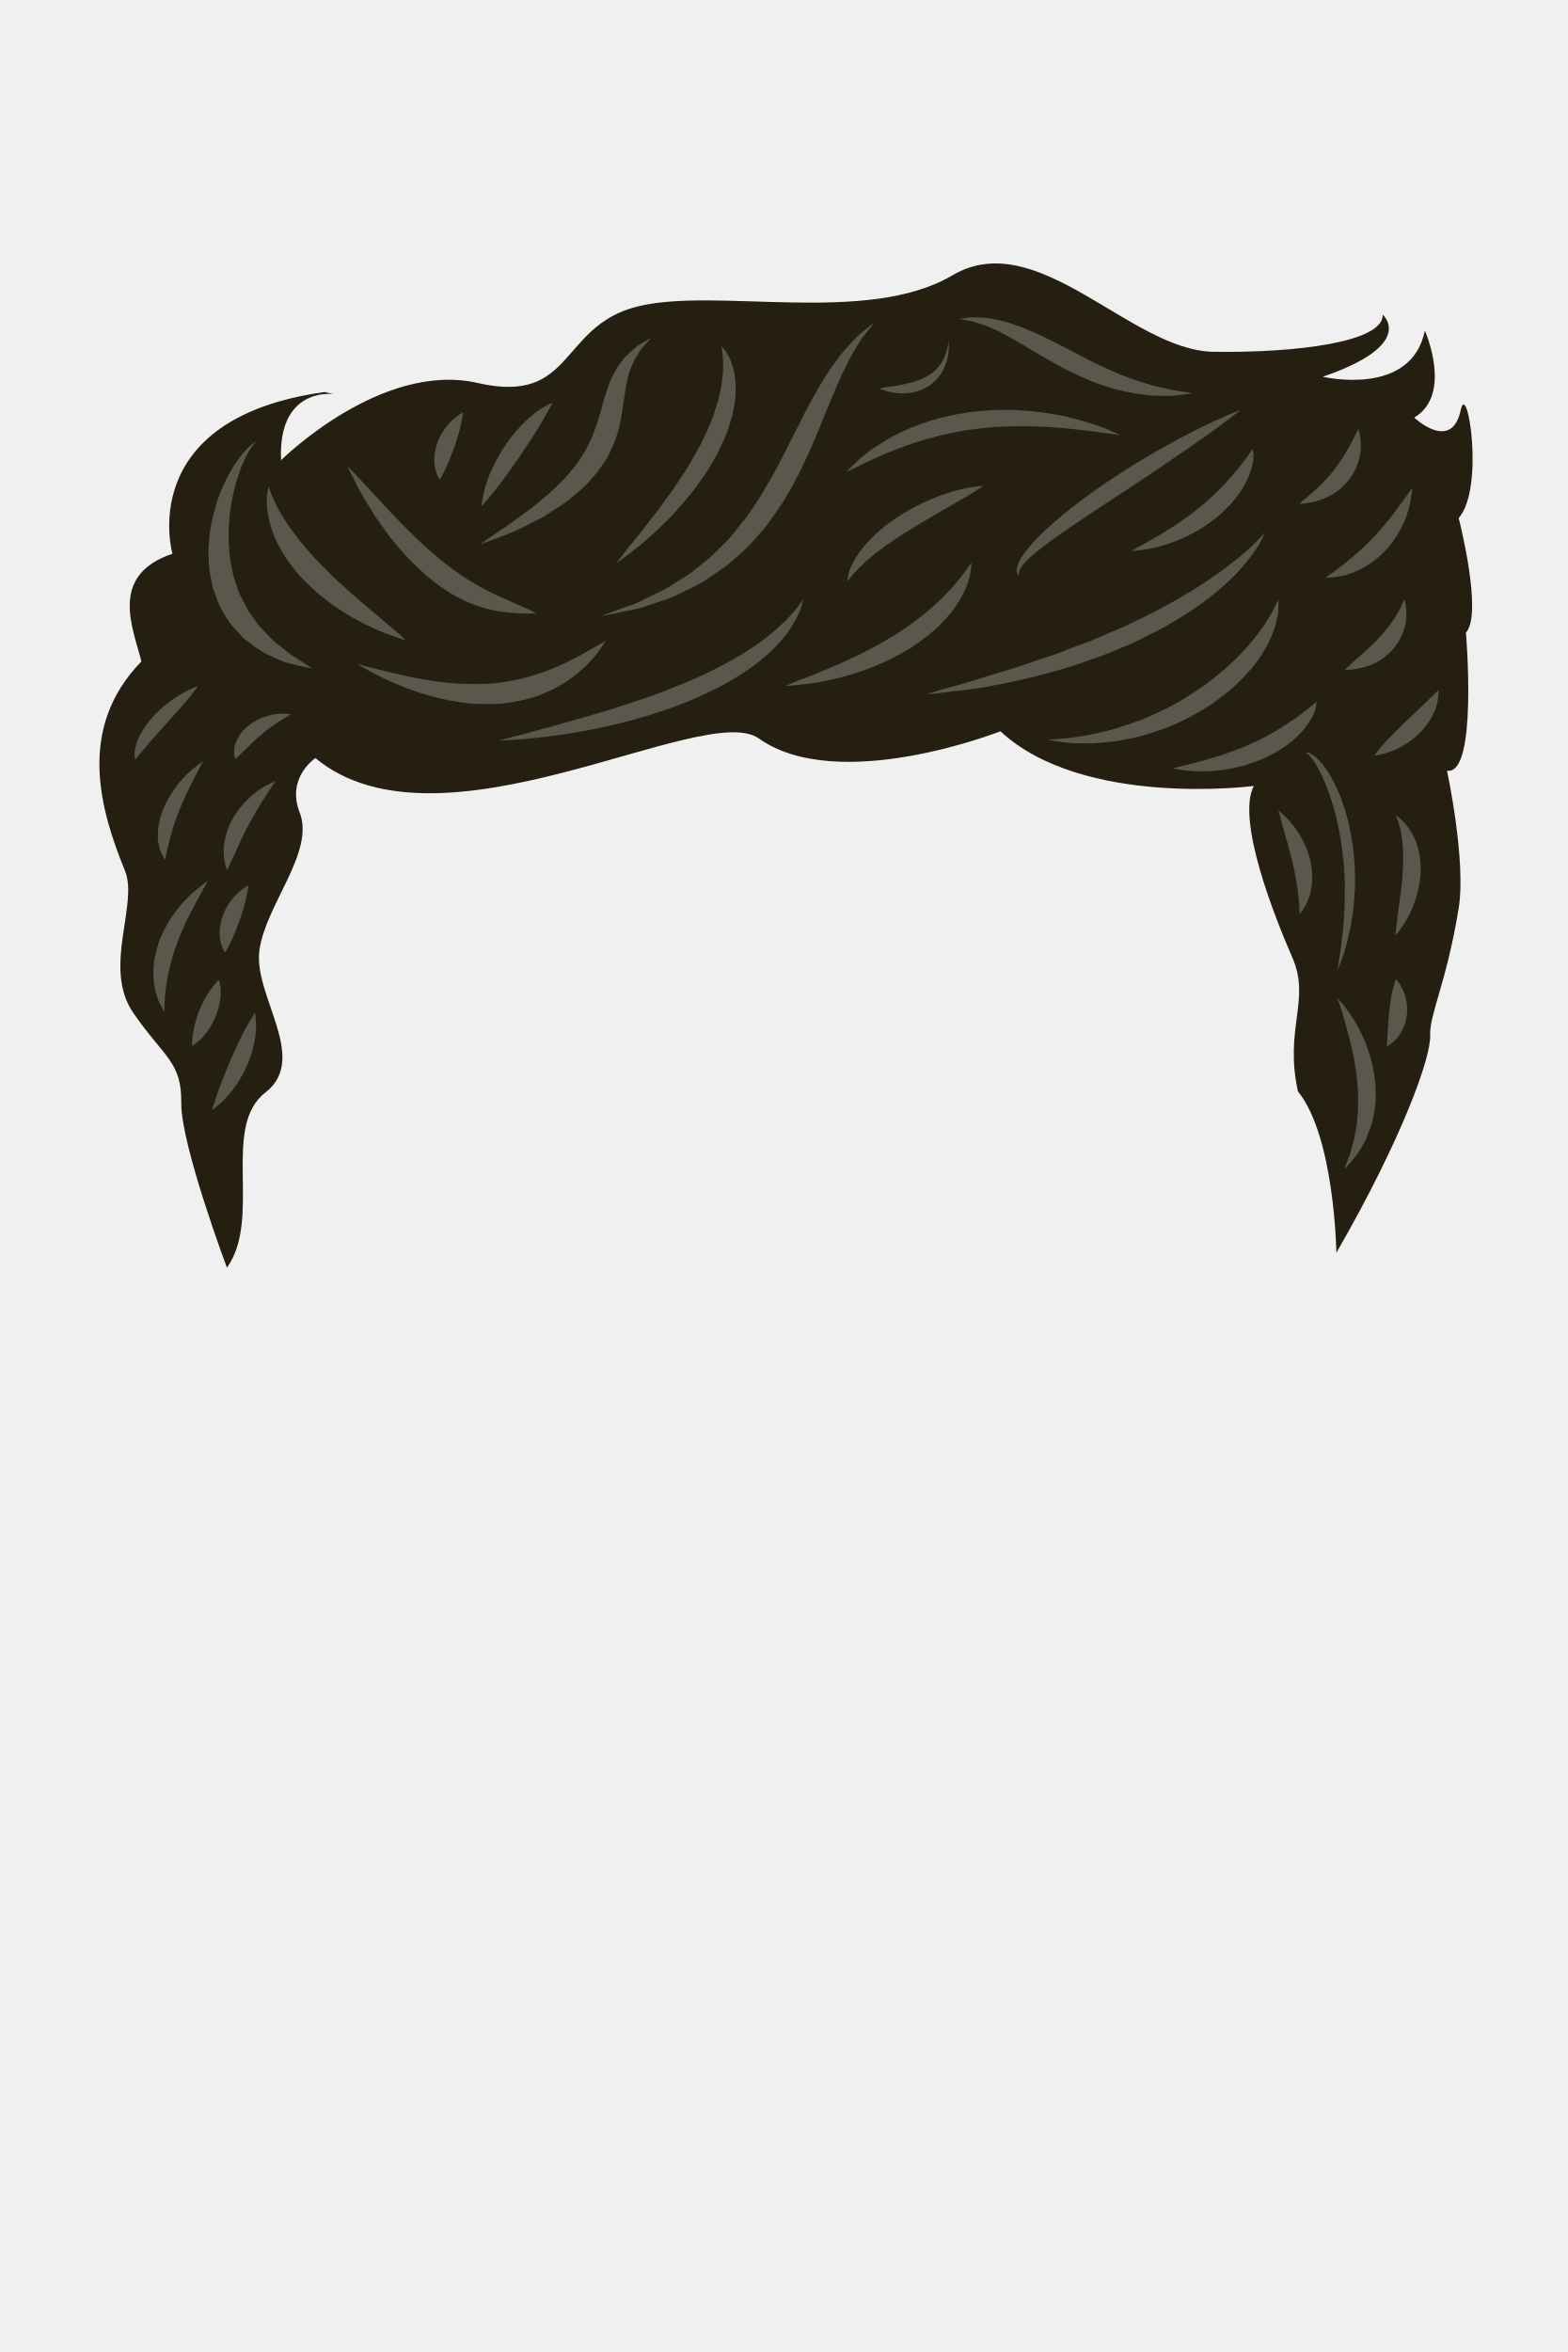
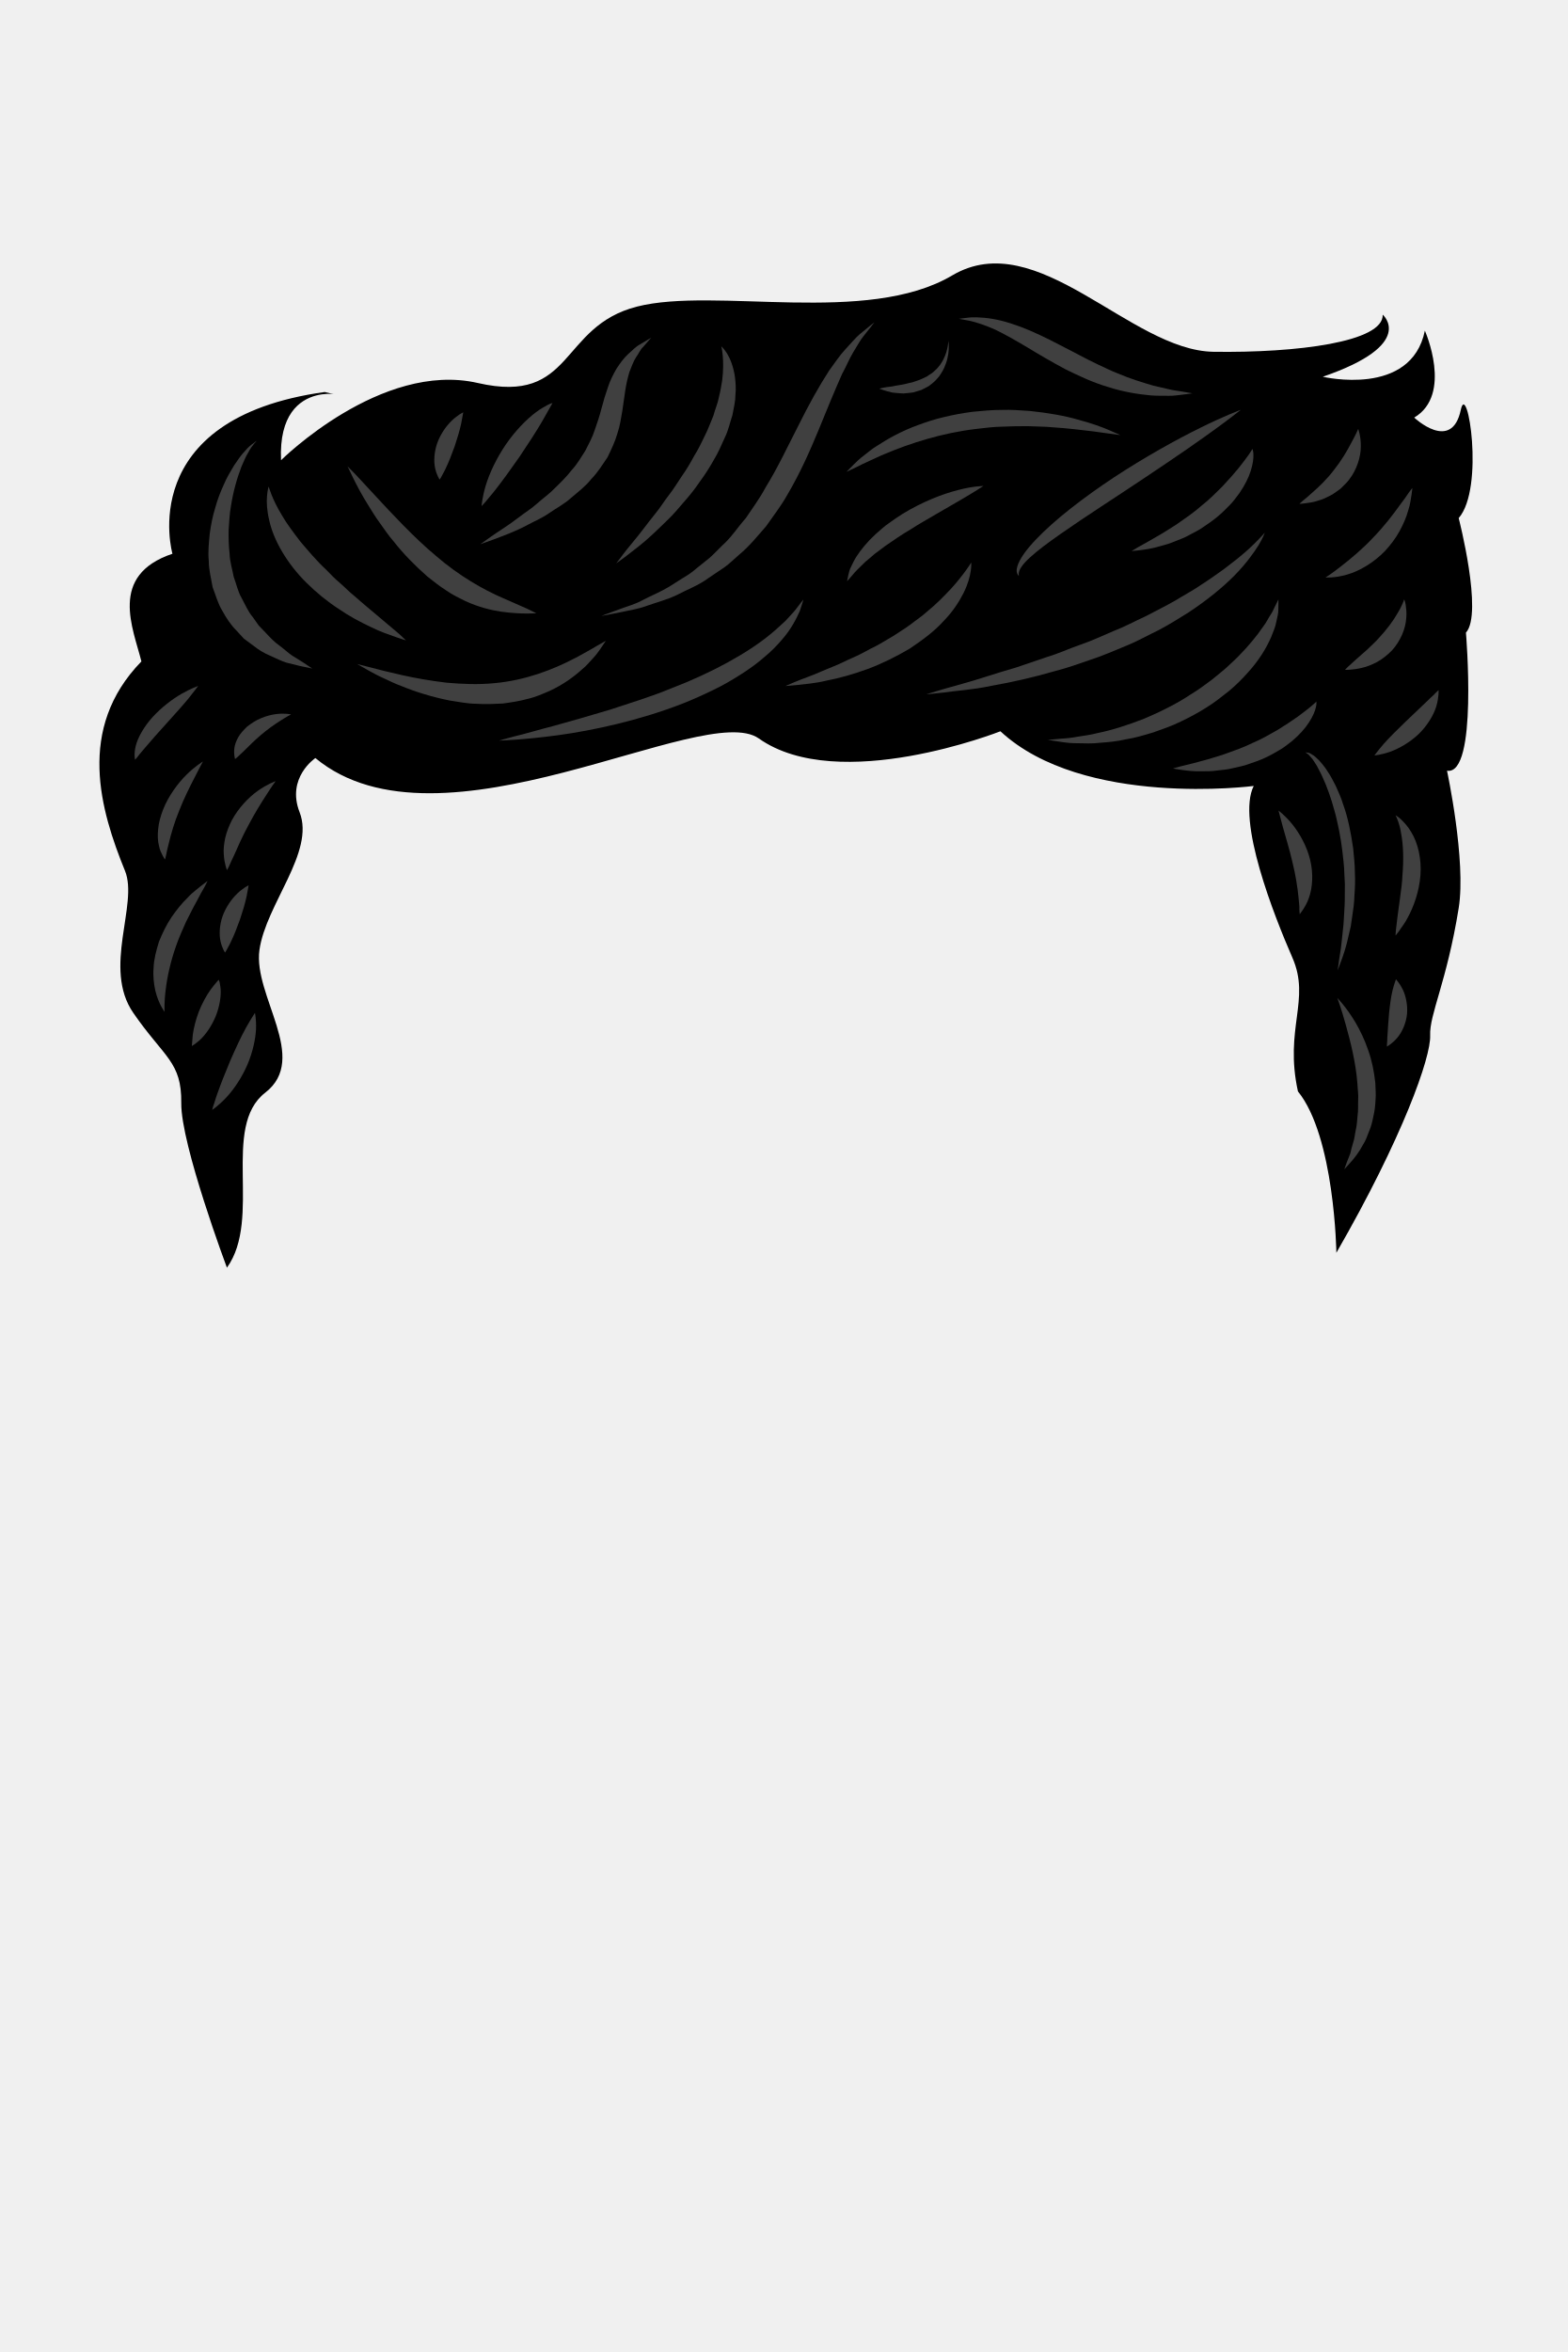
<svg xmlns="http://www.w3.org/2000/svg" id="Layer_1" version="1.1" viewBox="0 0 400 600">
  <defs>
    <style>
      .st0 {
        fill: #fff;
      }

      .st1 {
        opacity: .25;
      }

      .st2 {
-         fill: #251f12;
+         fill: $[hairColor];
      }
    </style>
  </defs>
  <g id="hair_2">
    <path id="hair" class="st2" d="M340.97,319.6c16.99-29.49,24.17-50,23.94-55.43-.22-5.42,4.22-13.58,7.28-32.52,1.95-12.1-2.98-35.04-2.98-35.04,7.93,1.3,4.83-35.22,4.83-35.22,4.43-4.88-1.85-29.22-1.85-29.22,6.68-7.68,2.19-35.41.54-27.62-2.33,11-11.89,1.98-11.89,1.98,9.94-5.9,2.72-22.18,2.72-22.18-3.49,17.11-26.05,11.76-26.05,11.76,24.1-8.28,15.29-15.84,15.29-15.84.29,6.97-21.91,9.78-43.17,9.47-21.26-.31-44.88-32.36-66.67-19.48-21.78,12.88-60.44,2.87-80.42,7.95-19.98,5.09-15.97,25.15-40.64,19.49-24.67-5.66-50.19,19.7-50.19,19.7-1.04-23.36,21.05-14.81,11.15-17.4-48.78,6.78-38.86,41.26-38.86,41.26-16.4,5.52-9.99,19.09-7.92,27.47-16.7,17.18-10.44,38.05-4.18,53.44,3.47,8.53-5.8,24.77,2.11,36.22,7.91,11.46,12.37,12.43,12.24,23s11.65,42,11.65,42c9.05-12.6-1.54-35.89,9.79-44.66,11.33-8.77-3.14-24.74-1.49-36.4,1.65-11.66,14.21-24.97,10.25-35.11-3.46-8.84,4.02-13.84,4.02-13.84,31.89,26.44,99.12-14.91,113.14-5,20.41,14.43,61.65-1.83,61.65-1.83,21.16,19.63,64.63,13.95,64.63,13.95-4.43,8.76,5.19,33.08,9.88,43.83,4.69,10.75-2.12,18.01,1.4,34.08,9.4,11.59,9.81,41.18,9.81,41.18Z" />
    <g id="details" class="st1">
      <path class="st0" d="M223.11,82.21s-.96,1.31-2.77,3.53c-.92,1.11-1.64,2.57-2.65,4.15-.98,1.59-1.74,3.55-2.85,5.55-1.84,4.16-3.85,9.01-6,14.31-2.18,5.27-4.67,10.92-7.93,16.44-1.53,2.77-3.6,5.41-5.44,8.06-2.22,2.52-4.23,5.07-6.85,7.23-1.28,1.09-2.38,2.24-3.74,3.21-1.39.94-2.75,1.86-4.08,2.75-2.5,1.89-5.66,3.03-8.15,4.37-2.61,1.24-5.38,1.94-7.63,2.74-2.23.85-4.45,1.12-6.15,1.53-3.47.71-5.43,1.05-5.43,1.05,0,0,1.82-.72,4.99-1.85,1.56-.6,3.59-1.1,5.55-2.19,1.97-1.05,4.38-2,6.66-3.36,1.11-.7,2.27-1.44,3.47-2.2,1.24-.72,2.45-1.51,3.52-2.47,1.12-.9,2.28-1.83,3.46-2.78,1.11-.99,2.12-2.08,3.21-3.14,2.32-2.05,3.9-4.61,5.99-6.95,1.68-2.54,3.57-5.04,4.99-7.74,3.24-5.24,5.79-10.77,8.45-15.92,2.56-5.17,5.24-10.01,7.86-14.04,1.45-1.99,2.66-3.82,4.09-5.36,1.45-1.52,2.54-2.91,3.69-3.88,2.33-1.95,3.73-3.03,3.73-3.03Z" />
      <path class="st0" d="M166.19,86.11s-.75.85-2.05,2.35c-.78.7-1.14,1.73-1.89,2.74-.66,1.03-1.11,2.35-1.65,3.69-.42,1.4-.78,2.92-1.04,4.58-.25,1.69-.5,3.47-.77,5.32-.32,1.86-.6,3.87-1.28,5.85-.57,2.01-1.53,4.01-2.5,6.01-1.29,1.9-2.48,3.85-4.14,5.55-1.42,1.82-3.38,3.29-5.12,4.78-1.67,1.54-3.8,2.65-5.56,3.87-1.74,1.25-3.76,2.08-5.45,2.99-3.38,1.84-6.59,2.92-8.74,3.76-2.19.78-3.44,1.23-3.44,1.23,0,0,1-.71,2.74-1.95,1.73-1.23,4.39-2.82,7.18-4.98,1.38-1.09,3.09-2.11,4.53-3.42,1.44-1.3,3.21-2.52,4.61-4,1.48-1.44,2.99-2.92,4.23-4.54,1.45-1.54,2.4-3.29,3.5-4.97.9-1.75,1.84-3.5,2.42-5.33.65-1.81,1.24-3.63,1.71-5.46.47-1.81,1.01-3.62,1.61-5.32.55-1.72,1.36-3.33,2.2-4.78.94-1.43,1.85-2.71,2.96-3.73,1.15-1,2-1.95,2.99-2.46,1.89-1.13,2.96-1.77,2.96-1.77Z" />
      <path class="st0" d="M88.68,118.97s.73.74,2,2.02c1.23,1.32,2.98,3.22,5.09,5.49,2.06,2.26,4.51,4.84,7.12,7.52,2.63,2.67,5.45,5.41,8.39,7.84,5.81,5.04,12.09,8.61,17.11,10.76,2.53,1.11,4.64,2.04,6.12,2.69,1.48.73,2.33,1.15,2.33,1.15,0,0-3.56.34-8.94-.4-2.69-.39-5.84-1.19-9.12-2.68-1.61-.82-3.32-1.59-4.93-2.74-1.65-1.04-3.24-2.31-4.83-3.57-3.09-2.72-6.05-5.71-8.55-8.9-1.32-1.49-2.42-3.18-3.52-4.7-1.11-1.49-2.06-3.06-2.94-4.49-1.8-2.82-3.07-5.35-3.96-7.14-.87-1.82-1.37-2.85-1.37-2.85Z" />
      <path class="st0" d="M41.98,258.11s-1.54-2.01-2.35-5.4c-.37-1.68-.62-3.69-.44-5.82.07-2.15.67-4.4,1.36-6.63.87-2.2,1.92-4.34,3.2-6.27,1.33-1.9,2.69-3.62,4.11-4.97,1.27-1.42,2.74-2.4,3.6-3.15.92-.73,1.49-1.11,1.49-1.11,0,0-.24.55-.74,1.46-.52.9-1.25,2.17-2.03,3.71-.86,1.51-1.72,3.3-2.69,5.18-.85,1.91-1.77,3.93-2.49,5.99-1.48,4.1-2.38,8.3-2.74,11.53-.41,3.23-.27,5.48-.27,5.48Z" />
      <path class="st0" d="M51.77,194.29s-.93,1.67-2.11,4.04c-1.22,2.36-2.75,5.4-3.92,8.42-1.25,3.02-2.12,6.05-2.68,8.42-.29,1.19-.57,2.22-.67,2.92-.15.72-.3,1.17-.3,1.17,0,0-.24-.31-.55-.91-.28-.61-.8-1.47-.99-2.65-.31-1.15-.36-2.6-.2-4.18.14-1.59.61-3.32,1.28-5.04,1.37-3.45,3.78-6.72,6-8.89,2.22-2.19,4.11-3.3,4.11-3.3Z" />
      <path class="st0" d="M184.03,88.33s.66.57,1.48,1.85c.79,1.28,1.63,3.32,2.02,6.02.15,1.36.3,2.86.12,4.51,0,1.63-.43,3.4-.78,5.24-.63,1.82-.98,3.75-1.92,5.65-.85,1.91-1.69,3.86-2.83,5.75-1.07,1.91-2.26,3.77-3.58,5.55-1.22,1.82-2.6,3.54-4.02,5.14-1.4,1.61-2.7,3.21-4.15,4.57-1.4,1.4-2.78,2.69-4.04,3.87-2.51,2.37-4.94,4.09-6.52,5.35-1.63,1.23-2.58,1.9-2.58,1.9,0,0,.67-.89,1.84-2.43,1.15-1.55,2.99-3.62,4.96-6.19.98-1.29,2.03-2.68,3.2-4.11,1.19-1.42,2.15-3.04,3.37-4.61,1.24-1.57,2.26-3.26,3.38-4.94,1.19-1.67,2.21-3.4,3.14-5.15,1.1-1.72,1.91-3.47,2.74-5.19.88-1.72,1.45-3.42,2.17-5.07.42-1.63,1.16-3.26,1.41-4.76.39-1.52.62-2.94.83-4.27.67-5.28-.23-8.69-.23-8.69Z" />
      <path class="st0" d="M322.7,135.92s-.38,1.19-1.57,3.16c-1.23,1.94-3.16,4.69-6.13,7.71-2.96,3.01-6.94,6.26-11.66,9.39-2.41,1.51-4.92,3.09-7.62,4.52-2.79,1.33-5.48,2.88-8.46,4.08-2.97,1.2-5.86,2.51-8.92,3.49-3.02,1.04-5.96,2.11-8.96,2.87-5.89,1.72-11.55,2.96-16.47,3.82-4.84,1.04-9.11,1.24-11.97,1.69-2.9.34-4.57.47-4.57.47,0,0,1.54-.51,4.26-1.3,2.7-.81,6.64-1.78,11.17-3.27,2.28-.72,4.74-1.49,7.37-2.24,2.56-.87,5.25-1.78,8.04-2.73,2.85-.84,5.52-2.11,8.42-3.1,2.92-.99,5.63-2.3,8.45-3.48,2.89-1.1,5.47-2.54,8.19-3.77,2.59-1.35,5.18-2.65,7.58-4.01,2.31-1.43,4.71-2.69,6.72-4.1,2.11-1.34,3.97-2.7,5.72-3.94,1.64-1.31,3.27-2.46,4.54-3.58,1.33-1.09,2.39-2.1,3.25-2.94,1.71-1.69,2.59-2.73,2.59-2.73Z" />
      <path class="st0" d="M154.59,163.46s-.53.78-1.46,2.16c-.48.67-1.04,1.5-1.85,2.33-.8.83-1.61,1.9-2.74,2.78-2.12,1.93-4.88,3.94-8.32,5.53-1.75.74-3.54,1.57-5.6,2.03-2,.56-4.16.89-6.34,1.18-2.25.11-4.5.23-6.81.06-2.26-.01-4.6-.52-6.8-.84-4.45-.89-8.62-2.19-12.12-3.63-1.76-.63-3.34-1.44-4.74-2.08-1.4-.62-2.6-1.29-3.59-1.83-1.95-1.11-3.07-1.74-3.07-1.74,0,0,1.16.29,3.19.8,2.01.56,4.88,1.25,8.25,2.02,3.38.76,7.25,1.44,11.3,1.92,4.02.36,8.23.53,12.21.13,8.02-.71,15.09-3.53,20.13-6.15,1.31-.6,2.36-1.31,3.41-1.84,1.02-.54,1.9-1.08,2.62-1.51,1.48-.83,2.32-1.31,2.32-1.31Z" />
      <path class="st0" d="M285.84,110.99s-1.19-.16-3.27-.44c-2.09-.32-4.96-.69-8.44-1.06-1.73-.21-3.61-.34-5.58-.49-1.96-.2-4.06-.16-6.18-.28-2.14-.01-4.33.01-6.54.12-2.22.03-4.45.31-6.65.57-8.88,1.02-17.2,3.77-23.22,6.32-1.54.6-2.83,1.29-4.08,1.82-1.24.54-2.26,1.07-3.12,1.5-1.76.84-2.77,1.32-2.77,1.32,0,0,.67-.72,1.93-1.96.64-.61,1.39-1.39,2.43-2.15,1.03-.77,2.09-1.74,3.51-2.58,2.72-1.78,6.18-3.72,10.37-5.24,2.08-.77,4.3-1.51,6.65-2.05,2.35-.57,4.78-1.02,7.26-1.34,2.48-.24,4.99-.49,7.45-.48,2.47-.1,4.88.13,7.19.27,4.61.48,8.82,1.21,12.23,2.2,3.43.9,6.21,1.92,7.99,2.69,1.81.8,2.84,1.25,2.84,1.25Z" />
      <path class="st0" d="M74.27,182.25s-1.28.66-2.78,1.64c-1.54.96-3.29,2.22-4.89,3.58-.82.67-1.55,1.4-2.31,2.09-.7.71-1.41,1.38-2.02,1.99-.66.62-1.2,1.14-1.59,1.5-.4.37-.7.58-.7.58,0,0-.39-1.1-.18-2.75.09-.83.42-1.77.95-2.74.54-.97,1.39-1.92,2.35-2.82,1.09-.82,2.23-1.61,3.55-2.12,1.26-.55,2.59-.87,3.74-1.03,2.34-.3,3.88.08,3.88.08Z" />
      <path class="st0" d="M63.44,225.86s-.22,1.19-.53,2.86c-.35,1.66-.98,3.77-1.68,5.85-.74,2.07-1.56,4.13-2.33,5.72-.35.79-.82,1.47-1.02,1.95-.26.48-.47.76-.47.76,0,0-.75-1.11-1.14-2.87-.39-1.75-.27-4.12.51-6.37.8-2.26,2.25-4.37,3.72-5.78.71-.72,1.52-1.24,2.01-1.61.56-.38.94-.51.94-.51Z" />
      <path class="st0" d="M70.32,199.28s-1.06,1.44-2.38,3.54c-1.37,2.08-3.03,4.81-4.49,7.58-1.52,2.76-2.77,5.61-3.74,7.82-.51,1.1-.98,2.03-1.24,2.7-.31.66-.55,1.05-.55,1.05,0,0-.68-1.57-.82-4-.11-1.22.04-2.64.35-4.14.33-1.51.95-3.08,1.72-4.61,1.64-3.04,4.21-5.79,6.64-7.5,2.43-1.72,4.51-2.44,4.51-2.44Z" />
      <path class="st0" d="M65.05,258.4s.38,1.69.27,4.2c-.13,2.5-.83,5.8-2.18,8.97-1.36,3.17-3.37,6.21-5.31,8.3-1.94,2.1-3.68,3.27-3.68,3.27,0,0,.08-.43.31-1.15.29-.69.52-1.73.96-2.9.83-2.37,2.04-5.44,3.33-8.5,1.33-3.05,2.74-6.1,4-8.39,1.28-2.28,2.3-3.81,2.3-3.81Z" />
      <path class="st0" d="M50.56,174.99s-.96,1.33-2.44,3.16c-1.49,1.82-3.57,4.1-5.59,6.35-2.05,2.24-4.01,4.47-5.51,6.24-.69.89-1.45,1.63-1.81,2.19-.43.55-.75.88-.75.88,0,0-.36-1.36.17-3.51.52-2.13,2.09-4.92,4.32-7.39,2.25-2.46,5.06-4.59,7.41-5.94,2.37-1.35,4.19-1.97,4.19-1.97Z" />
      <path class="st0" d="M55.79,249.94s.18.27.28.8c.06.52.26,1.26.25,2.11.04,1.72-.35,3.95-1.17,6.11-.84,2.15-2.13,4.22-3.48,5.67-1.35,1.46-2.72,2.21-2.72,2.21,0,0,.08-1.2.24-2.86.22-1.66.74-3.81,1.54-5.91.83-2.1,1.95-4.14,3.03-5.64,1.12-1.5,2.03-2.49,2.03-2.49Z" />
      <path class="st0" d="M338.22,147.32s1.76-1.11,4.09-2.97c1.18-.91,2.52-1.99,3.9-3.21,1.38-1.22,2.81-2.54,4.14-3.99,2.74-2.79,5.16-5.96,6.94-8.45.92-1.22,1.69-2.27,2.18-3.05.53-.75.89-1.15.89-1.15,0,0-.03.61-.19,1.64-.19,1-.32,2.55-.88,4.14-.45,1.68-1.24,3.46-2.21,5.26-.99,1.79-2.28,3.49-3.71,5.04-2.93,3.03-6.61,5.15-9.71,6.01-3.1.9-5.44.73-5.44.73Z" />
      <path class="st0" d="M346.55,109.42s.71,1.85.67,4.47c0,2.61-.98,5.89-3.04,8.53-.49.67-1.14,1.24-1.71,1.83-.55.62-1.34,1.02-1.97,1.52-.63.5-1.43.8-2.1,1.15-.66.37-1.41.58-2.07.79-1.29.47-2.58.56-3.41.7-.85.11-1.36.12-1.36.12,0,0,.29-.32.85-.78.59-.43,1.34-1.11,2.22-1.9,1.79-1.54,3.98-3.63,5.75-5.98,1.84-2.31,3.36-4.86,4.41-6.91,1.12-2.02,1.76-3.53,1.76-3.53Z" />
      <path class="st0" d="M358.29,152.92s.23.48.37,1.34c.11.83.3,2.07.15,3.41-.17,2.75-1.51,5.93-3.69,8.3-1.13,1.14-2.38,2.14-3.71,2.88-1.34.71-2.67,1.25-3.91,1.52-2.46.59-4.31.51-4.31.51,0,0,.26-.32.76-.79.5-.45,1.2-1.09,2.05-1.87.86-.73,1.8-1.62,2.84-2.5.97-.96,2.05-1.9,3-2.98,1.94-2.08,3.67-4.37,4.76-6.33,1.19-1.91,1.68-3.51,1.68-3.51Z" />
      <path class="st0" d="M356.09,207.98s.58.31,1.35,1.02c.74.71,1.79,1.79,2.61,3.22,1.77,2.84,2.7,7.01,2.38,11.08-.32,4.08-1.71,8.03-3.27,10.83-.7,1.42-1.65,2.51-2.13,3.31-.56.78-.94,1.21-.94,1.21,0,0-.01-.52.08-1.39.1-.86.25-2.1.43-3.58.2-1.45.42-3.14.67-4.95.24-1.79.51-3.7.58-5.6.32-3.79.22-7.56-.33-10.39-.41-2.86-1.43-4.75-1.43-4.75Z" />
      <path class="st0" d="M350.68,192.72s.92-1.26,2.37-2.94c1.47-1.67,3.53-3.69,5.59-5.68,2.08-1.98,4.16-3.96,5.71-5.44.74-.79,1.53-1.36,1.92-1.87.46-.47.79-.72.79-.72,0,0,.11,1.8-.59,4.14-.71,2.32-2.35,4.98-4.54,7.09-2.21,2.09-4.93,3.64-7.19,4.46-2.29.81-4.06.96-4.06.96Z" />
      <path class="st0" d="M356.17,249.81s.96,1,1.76,2.63c.77,1.63,1.27,3.9,1.08,6.2-.22,2.29-1.2,4.56-2.47,6.08-1.29,1.52-2.65,2.26-2.65,2.26,0,0-.03-.32.01-.82.11-.48.02-1.21.12-2,.09-1.61.23-3.66.41-5.74.21-2.07.49-4.18.89-5.81.42-1.63.86-2.79.86-2.79Z" />
      <path class="st0" d="M341.23,254.59s2.32,2.35,4.66,6.31c1.15,1.98,2.32,4.36,3.2,6.99.95,2.62,1.52,5.49,1.83,8.38.02,1.45.2,2.9.05,4.33-.06,1.43-.22,2.84-.55,4.19-.26,1.35-.58,2.65-1.11,3.85-.47,1.2-.85,2.35-1.51,3.34-1.07,2.04-2.34,3.6-3.3,4.66-.92,1.07-1.49,1.64-1.49,1.64,0,0,.22-.71.68-1.9.23-.59.52-1.3.84-2.12.2-.85.42-1.79.74-2.8.36-1,.42-2.13.68-3.29.28-1.16.32-2.4.45-3.68.2-1.27.08-2.6.14-3.94.1-1.34-.14-2.71-.19-4.07-.4-5.46-1.82-10.91-2.96-15.01-1.13-4.11-2.16-6.88-2.16-6.88Z" />
      <path class="st0" d="M326.2,206.77s1.74,1.28,3.58,3.56c1.82,2.28,3.69,5.57,4.52,9.07.85,3.49.6,7.13-.35,9.71-.44,1.3-1.09,2.32-1.54,3.02-.46.7-.78,1.08-.78,1.08,0,0-.07-.46-.1-1.21.07-.75-.12-1.83-.21-3.07-.24-2.5-.74-5.73-1.54-8.95-.73-3.23-1.76-6.46-2.44-8.96-.68-2.55-1.13-4.24-1.13-4.24Z" />
      <path class="st0" d="M241.98,86.87s.11.55.11,1.59c0,.52-.04,1.15-.14,1.87-.12.7-.28,1.51-.56,2.29-.27.78-.62,1.62-1.07,2.32-.23.35-.45.74-.7,1.08-.27.3-.54.61-.81.92-.56.61-1.18,1.05-1.81,1.54-.65.33-1.3.74-1.97,1.02-.67.2-1.34.4-2.01.6-.66.12-1.32.15-1.95.22-.63.11-1.24,0-1.82-.03-.58-.03-1.12-.1-1.62-.16-1.99-.45-3.29-.99-3.29-.99,0,0,1.34-.37,3.3-.56.49-.11,1.02-.22,1.58-.3.56-.11,1.15-.15,1.74-.32.6-.14,1.22-.33,1.85-.43.62-.21,1.24-.43,1.87-.65.62-.23,1.21-.57,1.82-.84.55-.43,1.16-.68,1.66-1.16.51-.45,1.01-.89,1.42-1.45.23-.24.41-.54.59-.83.18-.28.38-.54.51-.86.31-.59.53-1.2.74-1.77.16-.59.31-1.12.39-1.59.17-.93.19-1.51.19-1.51Z" />
      <path class="st0" d="M316.58,104.56s-3.64,2.92-9.25,6.89c-5.6,4-13.16,9.06-20.7,14.05-7.55,4.97-15.11,9.88-20.4,13.88-2.63,2.01-4.68,3.82-5.62,5.25-1.01,1.45-.58,2.36-.64,2.36,0,0-.12-.18-.35-.51-.2-.34-.35-1.05-.05-1.96.51-1.85,2.29-4.32,4.7-6.84,4.84-5.11,12.27-10.81,19.97-15.91,7.72-5.07,15.75-9.55,21.91-12.58,6.15-3.06,10.43-4.64,10.43-4.64Z" />
      <path class="st0" d="M304.24,100.34s-1.05.17-2.88.38c-.93.07-2,.31-3.33.25-1.31-.02-2.87.03-4.51-.11-3.24-.3-7.06-.92-10.79-2.14-3.84-1.11-7.46-2.84-10.98-4.57-3.42-1.84-6.66-3.72-9.6-5.52-2.96-1.77-5.69-3.31-8.18-4.52-2.51-1.12-4.78-1.88-6.5-2.26-1.78-.33-2.79-.52-2.79-.52,0,0,1.01-.16,2.93-.36,1.9-.1,4.72.07,7.88.84,3.12.79,6.53,2.09,9.86,3.67,3.34,1.55,6.64,3.39,9.98,5.07,1.64.86,3.27,1.73,4.93,2.49,1.66.76,3.24,1.57,4.88,2.19,3.2,1.38,6.37,2.34,9.18,3.16,1.42.33,2.73.63,3.89.9,1.16.31,2.32.39,3.21.56,1.81.29,2.84.49,2.84.49Z" />
      <path class="st0" d="M250.92,123.98s-2.46,1.62-6.01,3.67c-1.75,1.02-3.8,2.2-5.99,3.47-2.14,1.29-4.46,2.53-6.64,3.97-2.26,1.3-4.36,2.79-6.35,4.15-.96.72-1.89,1.42-2.78,2.08-.82.71-1.6,1.39-2.38,2.02-1.34,1.34-2.64,2.52-3.33,3.45-.83.94-1.3,1.48-1.3,1.48,0,0,.08-.58.34-1.68.16-.54.24-1.25.66-1.98.37-.75.76-1.64,1.34-2.56,1.18-1.82,2.85-3.88,4.93-5.78,1.07-.88,2.11-1.96,3.32-2.75,1.18-.85,2.39-1.72,3.63-2.47,4.99-3.05,10.21-5.07,14.1-6.04,3.9-1.03,6.46-1.03,6.46-1.03Z" />
      <path class="st0" d="M65.44,112.47c.12.02-1.13,1.04-2.14,3.04-.6.91-1.06,2.17-1.69,3.53-.5,1.4-1.09,2.97-1.53,4.67-.48,1.71-.86,3.54-1.16,5.46-.36,1.92-.42,3.91-.58,5.94-.04,2.02,0,4.07.24,6.09.05,2.09.69,3.97,1.05,5.95.68,1.82,1.08,3.83,2.05,5.46.91,1.66,1.62,3.43,2.81,4.8.52.74,1.04,1.47,1.54,2.18.61.63,1.2,1.25,1.78,1.85,1.14,1.23,2.24,2.39,3.48,3.24,1.2.89,2.2,1.85,3.23,2.55,1.07.66,2,1.23,2.76,1.71,1.52,1.02,2.38,1.6,2.38,1.6,0,0-1.11-.23-3.06-.63-.96-.24-2.14-.53-3.48-.86-1.3-.41-2.63-1.07-4.12-1.75-1.56-.61-3.03-1.54-4.46-2.67-.74-.54-1.5-1.1-2.28-1.68-.65-.7-1.31-1.42-1.98-2.15-1.42-1.41-2.54-3.14-3.56-5-1.12-1.79-1.67-3.97-2.47-6-.37-2.24-.98-4.39-.98-6.72-.24-2.26.03-4.62.24-6.88.31-2.28.74-4.51,1.4-6.63.57-2.12,1.35-4.12,2.2-5.96.77-1.83,1.78-3.49,2.65-4.93.97-1.43,1.79-2.65,2.74-3.61.82-1.01,1.57-1.58,2.12-1.97.52-.4.8-.62.8-.62Z" />
      <path class="st0" d="M68.55,124.11s.87,3.25,3.4,7.37c1.2,2.09,2.91,4.36,4.75,6.75,1.99,2.31,4.05,4.82,6.5,7.08,1.13,1.19,2.3,2.37,3.57,3.44,1.25,1.08,2.34,2.26,3.61,3.25,2.36,2.11,4.7,3.99,6.66,5.67,1.99,1.68,3.64,3.07,4.8,4.05,1.12,1.04,1.75,1.64,1.75,1.64,0,0-.95-.27-2.56-.83-1.57-.59-3.95-1.32-6.44-2.59-2.55-1.2-5.44-2.71-8.22-4.64-2.86-1.85-5.61-4.11-8.1-6.56-4.99-4.9-8.46-10.91-9.56-15.94-.61-2.49-.72-4.68-.58-6.24.12-1.56.42-2.46.42-2.46Z" />
      <path class="st0" d="M333.05,191.92s.16.02.46.07c.31,0,.73.13,1.28.51.6.29,1.14.89,1.85,1.55.63.75,1.39,1.57,2.06,2.69.74,1.04,1.4,2.34,2.11,3.72.62,1.46,1.37,2.94,1.88,4.69,1.23,3.35,2.01,7.31,2.58,11.31.18,2.03.43,4.05.43,6.08.11,2.02.03,4-.11,5.9-.05,1.92-.31,3.72-.58,5.42-.12.85-.25,1.67-.36,2.47-.18.77-.35,1.51-.52,2.23-.6,2.88-1.37,5.1-1.94,6.62-.56,1.51-.88,2.37-.88,2.37,0,0,.13-.97.36-2.68.13-.83.29-1.84.47-3,.17-1.16.25-2.5.43-3.91.19-1.41.31-2.96.38-4.6.11-1.63.2-3.34.18-5.11,0-.88.01-1.78.02-2.69-.06-.9-.11-1.82-.14-2.74-.02-1.85-.29-3.68-.48-5.53-.22-1.83-.5-3.66-.85-5.41-.39-1.74-.71-3.49-1.19-5.08-.87-3.24-1.92-6.14-2.99-8.44-.51-1.19-1.07-2.14-1.54-3.06-.53-.76-.97-1.62-1.4-2.03-.4-.51-.78-.91-1.07-1.05-.27-.19-.42-.3-.42-.3Z" />
      <path class="st0" d="M267.28,188.76s1.32-.12,3.64-.34c1.17-.05,2.57-.21,4.08-.49,1.53-.25,3.21-.44,5.03-.92,3.68-.74,7.73-2.04,11.85-3.65,2.03-.85,4.08-1.79,6.08-2.82,2.02-1.02,3.99-2.14,5.83-3.38,1.94-1.15,3.68-2.47,5.4-3.75,1.61-1.36,3.34-2.62,4.72-4.01,2.96-2.68,5.31-5.41,7.17-7.84.82-1.24,1.78-2.35,2.32-3.41.56-1.06,1.28-1.95,1.57-2.74.78-1.58,1.22-2.49,1.22-2.49,0,0,.03.95-.02,2.66.03.87-.28,1.87-.52,3.06-.19,1.2-.76,2.48-1.32,3.9-1.22,2.81-3.16,6.02-6.01,9.11-1.37,1.57-2.95,3.12-4.71,4.6-1.82,1.44-3.67,2.93-5.76,4.22-2.07,1.32-4.28,2.51-6.56,3.59-2.23,1.12-4.68,1.95-7,2.77-2.39.73-4.71,1.41-7.04,1.78-2.26.52-4.49.73-6.54.87-2.01.26-3.96.15-5.63.12-1.68.02-3.07-.14-4.21-.32-2.29-.34-3.59-.54-3.59-.54Z" />
      <path class="st0" d="M335.85,178.94s.16.52-.11,1.53c-.21.97-.76,2.29-1.74,3.8-.96,1.51-2.42,3.16-4.3,4.75-1,.75-1.96,1.6-3.17,2.28-1.19.69-2.39,1.41-3.71,2-1.3.62-2.7,1.1-4.09,1.57-1.34.54-2.85.75-4.21,1.1-1.35.37-2.78.43-4.07.6-1.28.2-2.54.18-3.68.18-2.27.08-4.16-.19-5.46-.37-1.3-.19-2.02-.34-2.02-.34,0,0,.72-.22,1.94-.54,1.22-.31,2.95-.68,4.92-1.25.99-.27,2.06-.52,3.14-.88,1.08-.36,2.25-.64,3.37-1.07,2.27-.82,4.68-1.64,6.87-2.74,2.32-.95,4.37-2.19,6.38-3.31,1.93-1.18,3.7-2.35,5.2-3.42,2.96-2.16,4.84-3.8,4.73-3.89Z" />
      <path class="st0" d="M127.36,188.93s1.41-.43,3.9-1.08c2.53-.58,6.03-1.65,10.23-2.73,4.19-1.17,9.04-2.53,14.16-4.08,5.04-1.67,10.49-3.31,15.56-5.42,10.36-3.95,19.66-9.08,25.41-13.86,1.46-1.18,2.65-2.35,3.79-3.37.97-1.08,1.91-2.02,2.56-2.84,1.23-1.66,2.03-2.62,2.03-2.62,0,0-.28,1.07-.93,2.96-.84,1.83-2.1,4.51-4.62,7.37-1.24,1.44-2.68,2.95-4.47,4.4-1.71,1.5-3.71,2.96-5.9,4.35-2.2,1.39-4.52,2.79-7.08,4-2.54,1.23-5.16,2.43-7.88,3.49-10.9,4.26-22.73,6.82-31.7,8.05-9.03,1.22-15.08,1.38-15.08,1.38Z" />
      <path class="st0" d="M247.81,143.52s.31,3.21-1.94,7.72c-1.12,2.23-2.75,4.79-5.15,7.23-2.26,2.53-5.37,4.83-8.61,7-3.43,2.02-7.06,3.83-10.72,5.19-3.68,1.33-7.22,2.35-10.38,2.94-3.07.76-5.82.92-7.66,1.15-1.87.19-2.94.25-2.94.25,0,0,.93-.39,2.56-1.09,1.61-.7,4.02-1.46,6.68-2.66,1.35-.56,2.8-1.16,4.34-1.8,1.48-.7,3.02-1.45,4.66-2.15,1.61-.74,3.1-1.68,4.77-2.45,1.61-.84,3.1-1.82,4.68-2.72,1.47-.98,3.02-1.92,4.38-2.94,1.31-1.06,2.8-1.99,3.95-3.07,2.52-2.04,4.54-4.15,6.28-5.99,3.36-3.73,5.09-6.6,5.09-6.6Z" />
      <path class="st0" d="M319.52,114.5s.3.46.29,1.5c.05.99-.14,2.41-.68,4.12-.53,1.71-1.51,3.68-2.91,5.71-.77.98-1.48,2.06-2.46,3.03-.96.98-1.94,1.98-3.06,2.9-1.1.94-2.32,1.77-3.53,2.59-1.15.87-2.55,1.47-3.77,2.16-1.21.72-2.57,1.14-3.77,1.65-1.19.53-2.41.84-3.51,1.14-2.17.67-4.06.91-5.36,1.07-1.3.16-2.03.2-2.03.2,0,0,.64-.4,1.73-1.03,1.1-.62,2.66-1.43,4.42-2.5.89-.52,1.85-1.04,2.8-1.67.94-.63,2-1.2,2.97-1.91,1.97-1.38,4.09-2.81,5.91-4.45,1.99-1.53,3.64-3.26,5.29-4.87,1.55-1.65,2.96-3.24,4.13-4.66,2.29-2.86,3.67-4.93,3.54-4.99Z" />
      <path class="st0" d="M140.98,102.81s-1.07,1.91-2.59,4.58c-1.54,2.65-3.67,5.92-5.83,9.13-2.2,3.17-4.47,6.29-6.33,8.65-.91,1.19-1.82,2.13-2.36,2.85-.59.7-.99,1.08-.99,1.08,0,0,.13-2.17,1.06-5.26.93-3.09,2.77-7,5.14-10.47,2.38-3.46,5.26-6.41,7.65-8.19,1.18-.92,2.3-1.46,3.02-1.89.79-.41,1.23-.47,1.23-.47Z" />
      <path class="st0" d="M118.2,105.2s-.22,1.19-.53,2.86c-.35,1.66-.98,3.77-1.68,5.85-.74,2.07-1.56,4.13-2.33,5.72-.35.79-.82,1.47-1.02,1.95-.26.48-.47.76-.47.76,0,0-.75-1.11-1.14-2.87-.39-1.75-.27-4.12.51-6.37.8-2.26,2.25-4.37,3.72-5.78.71-.72,1.52-1.24,2.01-1.61.56-.38.94-.51.94-.51Z" />
    </g>
  </g>
</svg>
